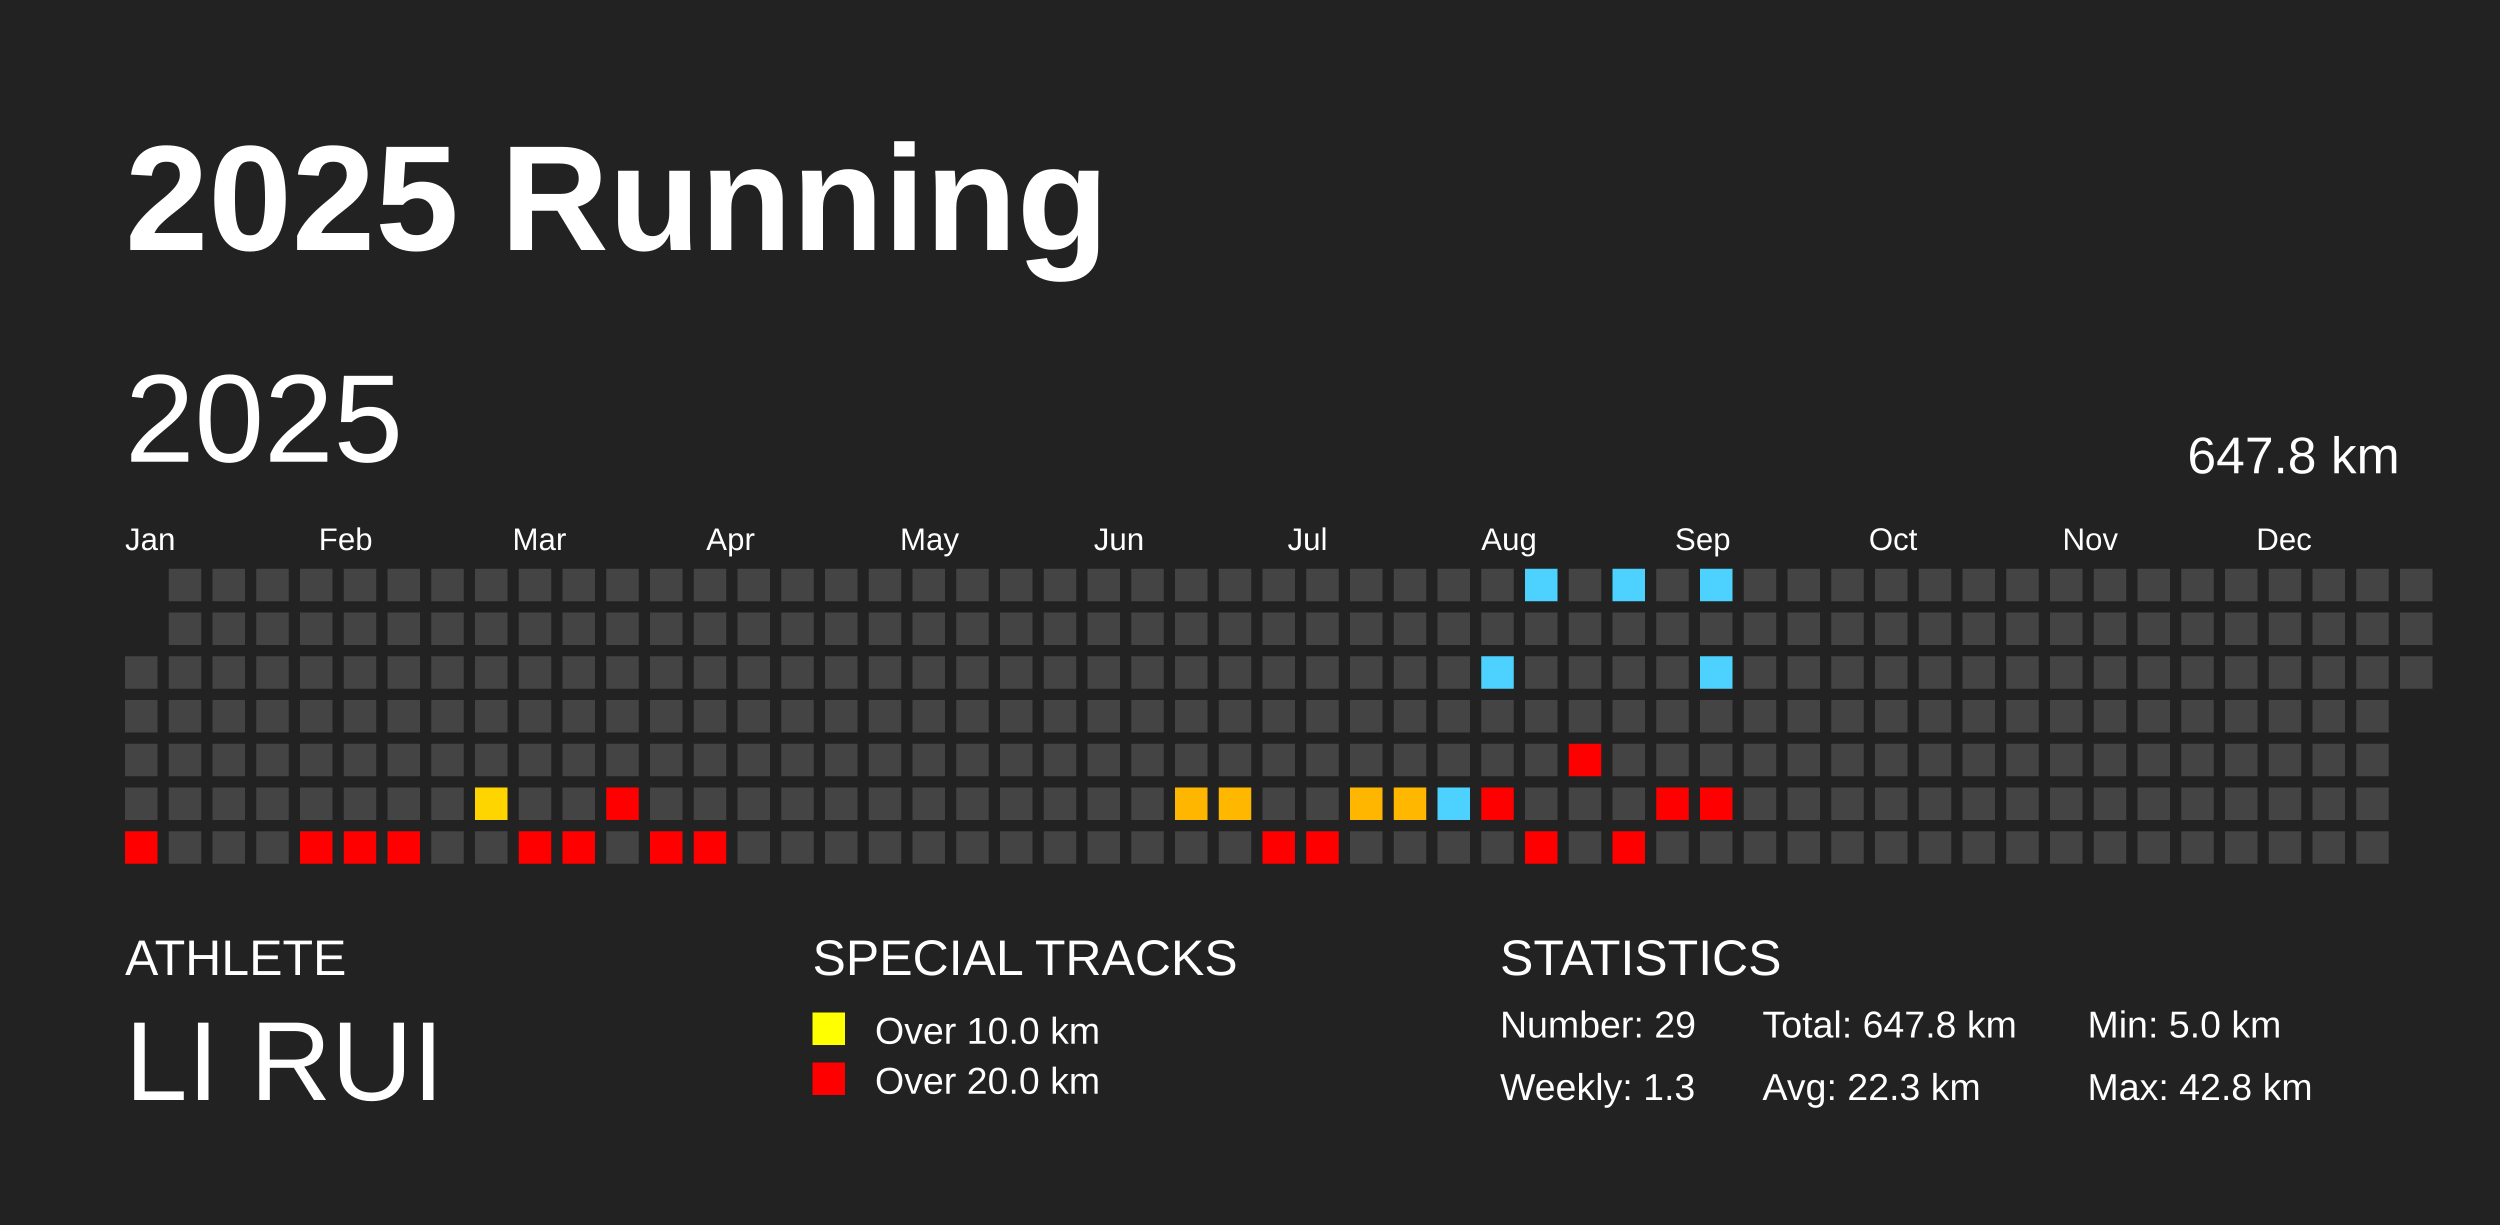
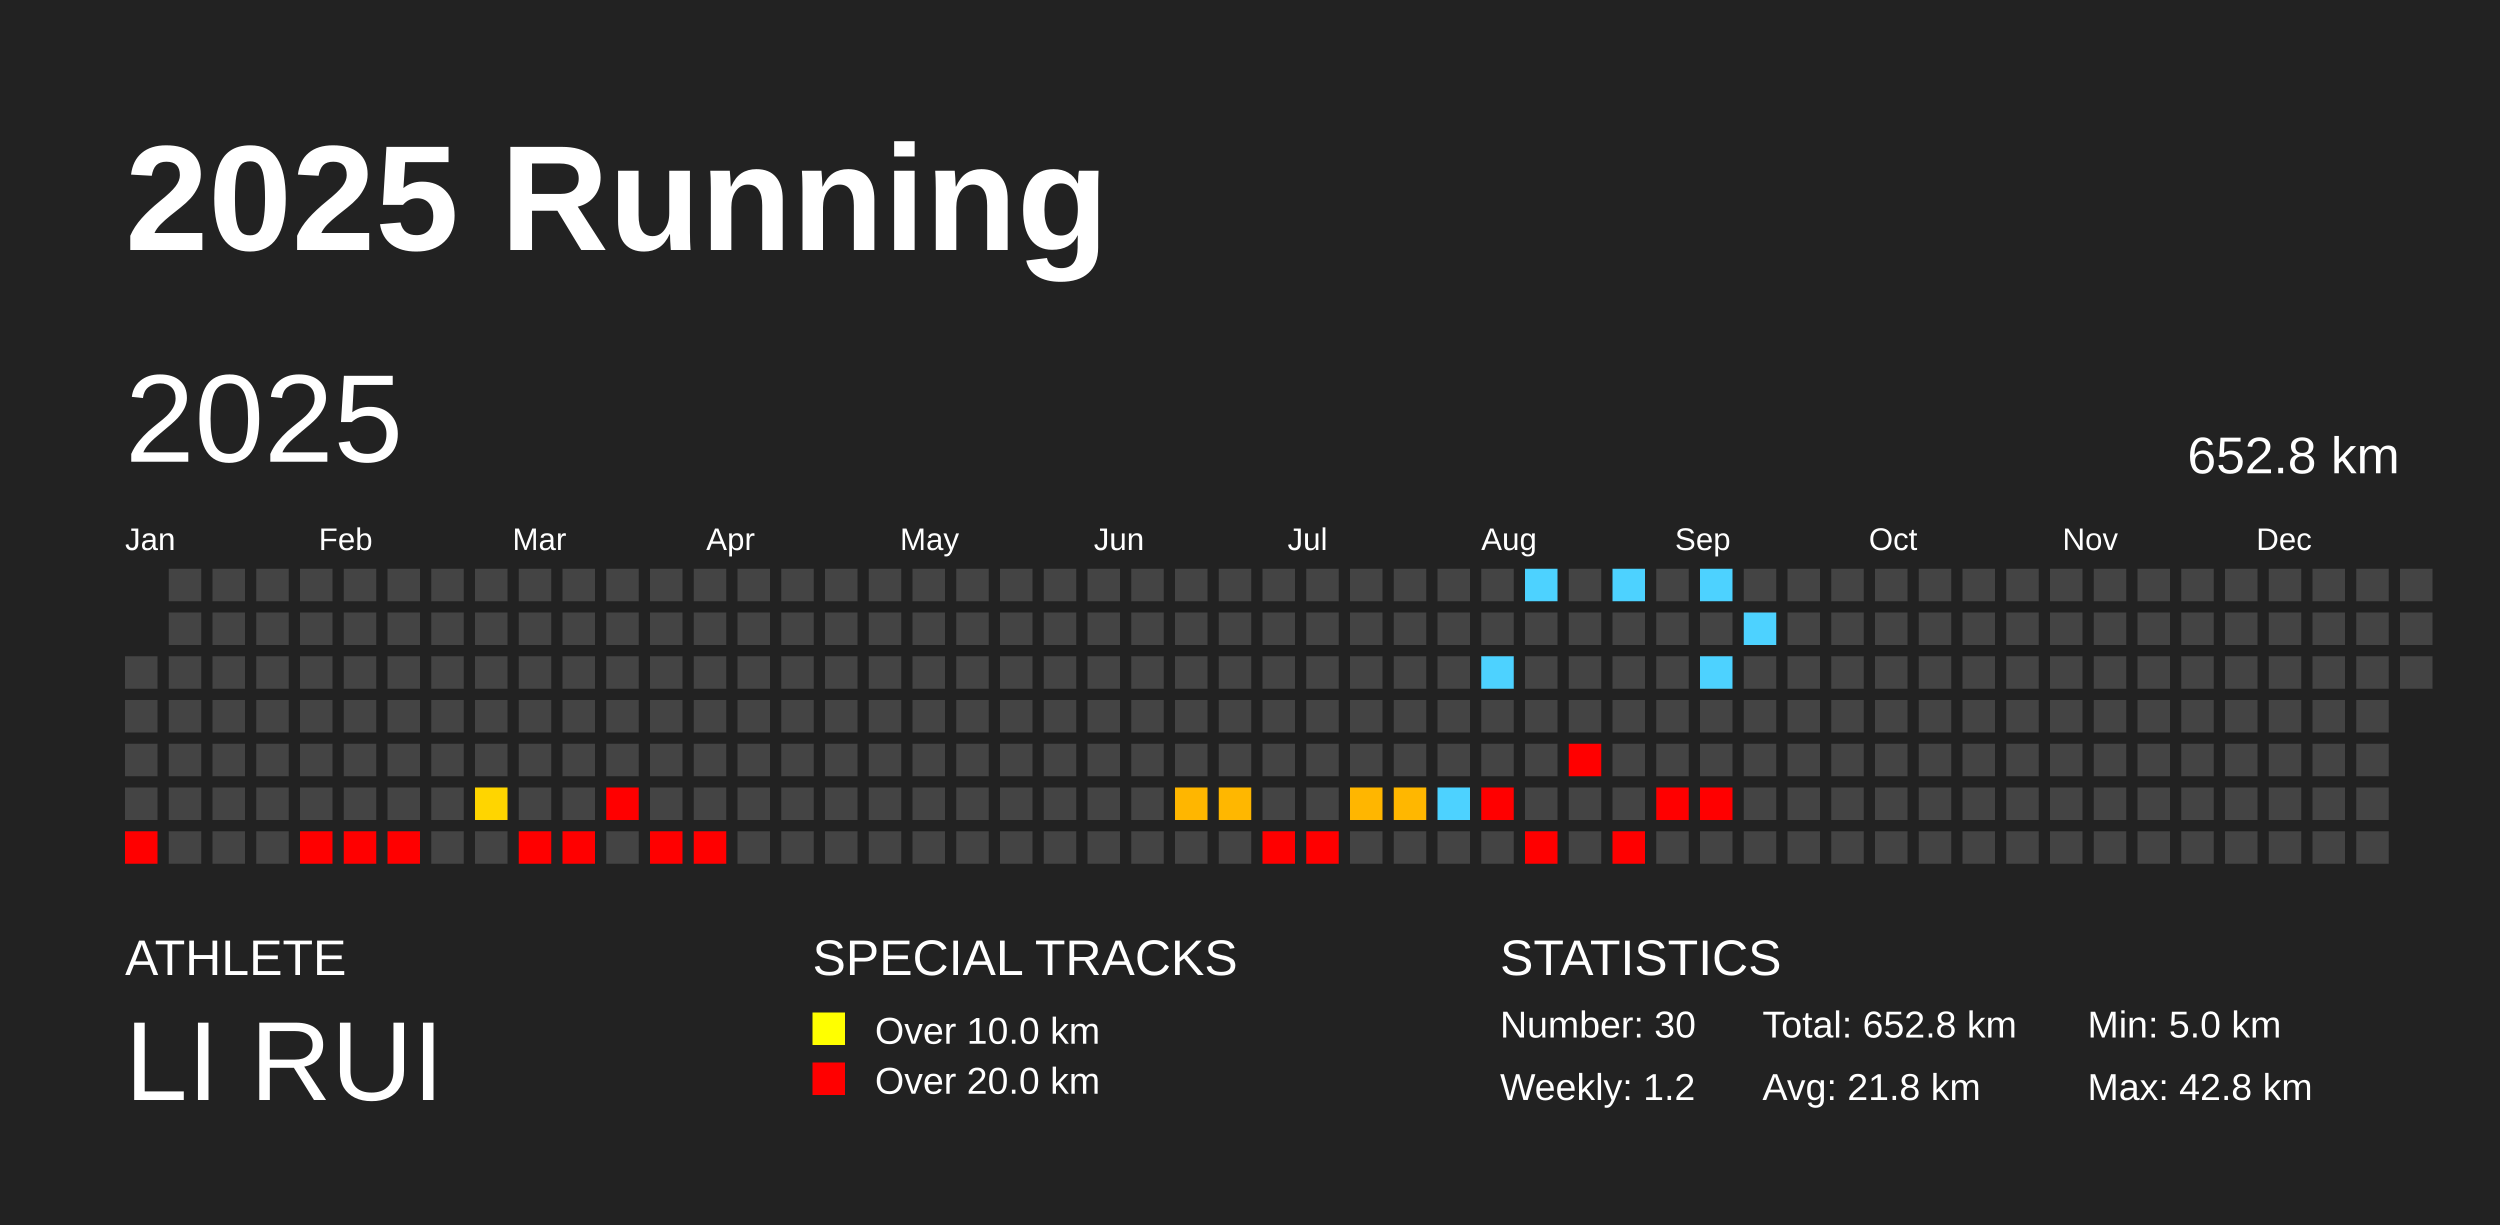
<svg xmlns="http://www.w3.org/2000/svg" baseProfile="full" height="98mm" version="1.1" viewBox="0,0,200,98" width="200mm">
  <defs />
  <rect fill="#222222" height="98" width="200" x="0" y="0" />
  <text fill="#FFFFFF" style="font-size:12px; font-family:Arial; font-weight:bold;" x="10" y="20">2025 Running</text>
  <text fill="#FFFFFF" style="font-size:4px; font-family:Arial" x="10" y="78">ATHLETE</text>
  <text fill="#FFFFFF" style="font-size:9px; font-family:Arial" x="10" y="88">LI RUI</text>
  <text fill="#FFFFFF" style="font-size:4px; font-family:Arial" x="65" y="78">SPECIAL TRACKS</text>
  <rect fill="yellow" height="2.6" width="2.6" x="65" y="81" />
  <text fill="#FFFFFF" style="font-size:3px; font-family:Arial" x="70" y="83.5">Over 10.0 km</text>
  <rect fill="red" height="2.6" width="2.6" x="65" y="85" />
  <text fill="#FFFFFF" style="font-size:3px; font-family:Arial" x="70" y="87.5">Over 20.0 km</text>
  <text fill="#FFFFFF" style="font-size:4px; font-family:Arial" x="120" y="78">STATISTICS</text>
-   <text fill="#FFFFFF" style="font-size:3px; font-family:Arial" x="120" y="83">Number: 29</text>
-   <text fill="#FFFFFF" style="font-size:3px; font-family:Arial" x="120" y="88">Weekly: 1.3</text>
-   <text fill="#FFFFFF" style="font-size:3px; font-family:Arial" x="141" y="83">Total: 647.8 km</text>
-   <text fill="#FFFFFF" style="font-size:3px; font-family:Arial" x="141" y="88">Avg: 22.3 km</text>
+   <text fill="#FFFFFF" style="font-size:3px; font-family:Arial" x="120" y="83">Number: 30</text>
+   <text fill="#FFFFFF" style="font-size:3px; font-family:Arial" x="120" y="88">Weekly: 1.2</text>
+   <text fill="#FFFFFF" style="font-size:3px; font-family:Arial" x="141" y="83">Total: 652.8 km</text>
+   <text fill="#FFFFFF" style="font-size:3px; font-family:Arial" x="141" y="88">Avg: 21.8 km</text>
  <text fill="#FFFFFF" style="font-size:3px; font-family:Arial" x="167" y="83">Min: 5.0 km</text>
  <text fill="#FFFFFF" style="font-size:3px; font-family:Arial" x="167" y="88">Max: 42.8 km</text>
  <text dominant-baseline="hanging" fill="#FFFFFF" style="font-size:10.0px; font-family:Arial;" x="10" y="30">2025</text>
-   <text dominant-baseline="hanging" fill="#FFFFFF" style="font-size:4.125px; font-family:Arial;" x="175" y="35">647.8 km</text>
+   <text dominant-baseline="hanging" fill="#FFFFFF" style="font-size:4.125px; font-family:Arial;" x="175" y="35">652.8 km</text>
  <text fill="#FFFFFF" style="font-size:2.5px; font-family:Arial" x="10.0" y="44">Jan</text>
  <text fill="#FFFFFF" style="font-size:2.5px; font-family:Arial" x="25.5" y="44">Feb</text>
  <text fill="#FFFFFF" style="font-size:2.5px; font-family:Arial" x="41.0" y="44">Mar</text>
  <text fill="#FFFFFF" style="font-size:2.5px; font-family:Arial" x="56.5" y="44">Apr</text>
  <text fill="#FFFFFF" style="font-size:2.5px; font-family:Arial" x="72.0" y="44">May</text>
  <text fill="#FFFFFF" style="font-size:2.5px; font-family:Arial" x="87.5" y="44">Jun</text>
  <text fill="#FFFFFF" style="font-size:2.5px; font-family:Arial" x="103.0" y="44">Jul</text>
  <text fill="#FFFFFF" style="font-size:2.5px; font-family:Arial" x="118.5" y="44">Aug</text>
  <text fill="#FFFFFF" style="font-size:2.5px; font-family:Arial" x="134.0" y="44">Sep</text>
  <text fill="#FFFFFF" style="font-size:2.5px; font-family:Arial" x="149.5" y="44">Oct</text>
  <text fill="#FFFFFF" style="font-size:2.5px; font-family:Arial" x="165.0" y="44">Nov</text>
  <text fill="#FFFFFF" style="font-size:2.5px; font-family:Arial" x="180.5" y="44">Dec</text>
  <rect fill="#444444" height="2.6" width="2.6" x="10.0" y="52.5" />
  <rect fill="#444444" height="2.6" width="2.6" x="10.0" y="56.0" />
  <rect fill="#444444" height="2.6" width="2.6" x="10.0" y="59.5" />
  <rect fill="#444444" height="2.6" width="2.6" x="10.0" y="63.0" />
  <rect fill="red" height="2.6" width="2.6" x="10.0" y="66.5" />
  <rect fill="#444444" height="2.6" width="2.6" x="13.5" y="45.5" />
  <rect fill="#444444" height="2.6" width="2.6" x="13.5" y="49.0" />
  <rect fill="#444444" height="2.6" width="2.6" x="13.5" y="52.5" />
  <rect fill="#444444" height="2.6" width="2.6" x="13.5" y="56.0" />
  <rect fill="#444444" height="2.6" width="2.6" x="13.5" y="59.5" />
  <rect fill="#444444" height="2.6" width="2.6" x="13.5" y="63.0" />
  <rect fill="#444444" height="2.6" width="2.6" x="13.5" y="66.5" />
  <rect fill="#444444" height="2.6" width="2.6" x="17.0" y="45.5" />
  <rect fill="#444444" height="2.6" width="2.6" x="17.0" y="49.0" />
  <rect fill="#444444" height="2.6" width="2.6" x="17.0" y="52.5" />
  <rect fill="#444444" height="2.6" width="2.6" x="17.0" y="56.0" />
  <rect fill="#444444" height="2.6" width="2.6" x="17.0" y="59.5" />
  <rect fill="#444444" height="2.6" width="2.6" x="17.0" y="63.0" />
  <rect fill="#444444" height="2.6" width="2.6" x="17.0" y="66.5" />
  <rect fill="#444444" height="2.6" width="2.6" x="20.5" y="45.5" />
  <rect fill="#444444" height="2.6" width="2.6" x="20.5" y="49.0" />
  <rect fill="#444444" height="2.6" width="2.6" x="20.5" y="52.5" />
  <rect fill="#444444" height="2.6" width="2.6" x="20.5" y="56.0" />
  <rect fill="#444444" height="2.6" width="2.6" x="20.5" y="59.5" />
  <rect fill="#444444" height="2.6" width="2.6" x="20.5" y="63.0" />
  <rect fill="#444444" height="2.6" width="2.6" x="20.5" y="66.5" />
  <rect fill="#444444" height="2.6" width="2.6" x="24.0" y="45.5" />
  <rect fill="#444444" height="2.6" width="2.6" x="24.0" y="49.0" />
  <rect fill="#444444" height="2.6" width="2.6" x="24.0" y="52.5" />
  <rect fill="#444444" height="2.6" width="2.6" x="24.0" y="56.0" />
  <rect fill="#444444" height="2.6" width="2.6" x="24.0" y="59.5" />
  <rect fill="#444444" height="2.6" width="2.6" x="24.0" y="63.0" />
  <rect fill="red" height="2.6" width="2.6" x="24.0" y="66.5" />
  <rect fill="#444444" height="2.6" width="2.6" x="27.5" y="45.5" />
  <rect fill="#444444" height="2.6" width="2.6" x="27.5" y="49.0" />
  <rect fill="#444444" height="2.6" width="2.6" x="27.5" y="52.5" />
  <rect fill="#444444" height="2.6" width="2.6" x="27.5" y="56.0" />
  <rect fill="#444444" height="2.6" width="2.6" x="27.5" y="59.5" />
  <rect fill="#444444" height="2.6" width="2.6" x="27.5" y="63.0" />
  <rect fill="red" height="2.6" width="2.6" x="27.5" y="66.5" />
  <rect fill="#444444" height="2.6" width="2.6" x="31.0" y="45.5" />
  <rect fill="#444444" height="2.6" width="2.6" x="31.0" y="49.0" />
  <rect fill="#444444" height="2.6" width="2.6" x="31.0" y="52.5" />
  <rect fill="#444444" height="2.6" width="2.6" x="31.0" y="56.0" />
  <rect fill="#444444" height="2.6" width="2.6" x="31.0" y="59.5" />
  <rect fill="#444444" height="2.6" width="2.6" x="31.0" y="63.0" />
  <rect fill="red" height="2.6" width="2.6" x="31.0" y="66.5" />
  <rect fill="#444444" height="2.6" width="2.6" x="34.5" y="45.5" />
  <rect fill="#444444" height="2.6" width="2.6" x="34.5" y="49.0" />
  <rect fill="#444444" height="2.6" width="2.6" x="34.5" y="52.5" />
  <rect fill="#444444" height="2.6" width="2.6" x="34.5" y="56.0" />
  <rect fill="#444444" height="2.6" width="2.6" x="34.5" y="59.5" />
  <rect fill="#444444" height="2.6" width="2.6" x="34.5" y="63.0" />
  <rect fill="#444444" height="2.6" width="2.6" x="34.5" y="66.5" />
  <rect fill="#444444" height="2.6" width="2.6" x="38.0" y="45.5" />
  <rect fill="#444444" height="2.6" width="2.6" x="38.0" y="49.0" />
  <rect fill="#444444" height="2.6" width="2.6" x="38.0" y="52.5" />
  <rect fill="#444444" height="2.6" width="2.6" x="38.0" y="56.0" />
  <rect fill="#444444" height="2.6" width="2.6" x="38.0" y="59.5" />
  <rect fill="#ffd500" height="2.6" width="2.6" x="38.0" y="63.0" />
  <rect fill="#444444" height="2.6" width="2.6" x="38.0" y="66.5" />
  <rect fill="#444444" height="2.6" width="2.6" x="41.5" y="45.5" />
  <rect fill="#444444" height="2.6" width="2.6" x="41.5" y="49.0" />
  <rect fill="#444444" height="2.6" width="2.6" x="41.5" y="52.5" />
  <rect fill="#444444" height="2.6" width="2.6" x="41.5" y="56.0" />
  <rect fill="#444444" height="2.6" width="2.6" x="41.5" y="59.5" />
  <rect fill="#444444" height="2.6" width="2.6" x="41.5" y="63.0" />
  <rect fill="red" height="2.6" width="2.6" x="41.5" y="66.5" />
  <rect fill="#444444" height="2.6" width="2.6" x="45.0" y="45.5" />
  <rect fill="#444444" height="2.6" width="2.6" x="45.0" y="49.0" />
  <rect fill="#444444" height="2.6" width="2.6" x="45.0" y="52.5" />
  <rect fill="#444444" height="2.6" width="2.6" x="45.0" y="56.0" />
  <rect fill="#444444" height="2.6" width="2.6" x="45.0" y="59.5" />
  <rect fill="#444444" height="2.6" width="2.6" x="45.0" y="63.0" />
  <rect fill="red" height="2.6" width="2.6" x="45.0" y="66.5" />
  <rect fill="#444444" height="2.6" width="2.6" x="48.5" y="45.5" />
  <rect fill="#444444" height="2.6" width="2.6" x="48.5" y="49.0" />
  <rect fill="#444444" height="2.6" width="2.6" x="48.5" y="52.5" />
  <rect fill="#444444" height="2.6" width="2.6" x="48.5" y="56.0" />
  <rect fill="#444444" height="2.6" width="2.6" x="48.5" y="59.5" />
  <rect fill="red" height="2.6" width="2.6" x="48.5" y="63.0" />
  <rect fill="#444444" height="2.6" width="2.6" x="48.5" y="66.5" />
  <rect fill="#444444" height="2.6" width="2.6" x="52.0" y="45.5" />
  <rect fill="#444444" height="2.6" width="2.6" x="52.0" y="49.0" />
  <rect fill="#444444" height="2.6" width="2.6" x="52.0" y="52.5" />
  <rect fill="#444444" height="2.6" width="2.6" x="52.0" y="56.0" />
  <rect fill="#444444" height="2.6" width="2.6" x="52.0" y="59.5" />
  <rect fill="#444444" height="2.6" width="2.6" x="52.0" y="63.0" />
  <rect fill="red" height="2.6" width="2.6" x="52.0" y="66.5" />
  <rect fill="#444444" height="2.6" width="2.6" x="55.5" y="45.5" />
  <rect fill="#444444" height="2.6" width="2.6" x="55.5" y="49.0" />
  <rect fill="#444444" height="2.6" width="2.6" x="55.5" y="52.5" />
  <rect fill="#444444" height="2.6" width="2.6" x="55.5" y="56.0" />
  <rect fill="#444444" height="2.6" width="2.6" x="55.5" y="59.5" />
  <rect fill="#444444" height="2.6" width="2.6" x="55.5" y="63.0" />
  <rect fill="red" height="2.6" width="2.6" x="55.5" y="66.5" />
  <rect fill="#444444" height="2.6" width="2.6" x="59.0" y="45.5" />
  <rect fill="#444444" height="2.6" width="2.6" x="59.0" y="49.0" />
  <rect fill="#444444" height="2.6" width="2.6" x="59.0" y="52.5" />
  <rect fill="#444444" height="2.6" width="2.6" x="59.0" y="56.0" />
  <rect fill="#444444" height="2.6" width="2.6" x="59.0" y="59.5" />
  <rect fill="#444444" height="2.6" width="2.6" x="59.0" y="63.0" />
  <rect fill="#444444" height="2.6" width="2.6" x="59.0" y="66.5" />
  <rect fill="#444444" height="2.6" width="2.6" x="62.5" y="45.5" />
  <rect fill="#444444" height="2.6" width="2.6" x="62.5" y="49.0" />
  <rect fill="#444444" height="2.6" width="2.6" x="62.5" y="52.5" />
  <rect fill="#444444" height="2.6" width="2.6" x="62.5" y="56.0" />
  <rect fill="#444444" height="2.6" width="2.6" x="62.5" y="59.5" />
  <rect fill="#444444" height="2.6" width="2.6" x="62.5" y="63.0" />
  <rect fill="#444444" height="2.6" width="2.6" x="62.5" y="66.5" />
  <rect fill="#444444" height="2.6" width="2.6" x="66.0" y="45.5" />
  <rect fill="#444444" height="2.6" width="2.6" x="66.0" y="49.0" />
  <rect fill="#444444" height="2.6" width="2.6" x="66.0" y="52.5" />
  <rect fill="#444444" height="2.6" width="2.6" x="66.0" y="56.0" />
  <rect fill="#444444" height="2.6" width="2.6" x="66.0" y="59.5" />
  <rect fill="#444444" height="2.6" width="2.6" x="66.0" y="63.0" />
  <rect fill="#444444" height="2.6" width="2.6" x="66.0" y="66.5" />
  <rect fill="#444444" height="2.6" width="2.6" x="69.5" y="45.5" />
  <rect fill="#444444" height="2.6" width="2.6" x="69.5" y="49.0" />
  <rect fill="#444444" height="2.6" width="2.6" x="69.5" y="52.5" />
  <rect fill="#444444" height="2.6" width="2.6" x="69.5" y="56.0" />
  <rect fill="#444444" height="2.6" width="2.6" x="69.5" y="59.5" />
  <rect fill="#444444" height="2.6" width="2.6" x="69.5" y="63.0" />
  <rect fill="#444444" height="2.6" width="2.6" x="69.5" y="66.5" />
  <rect fill="#444444" height="2.6" width="2.6" x="73.0" y="45.5" />
  <rect fill="#444444" height="2.6" width="2.6" x="73.0" y="49.0" />
  <rect fill="#444444" height="2.6" width="2.6" x="73.0" y="52.5" />
  <rect fill="#444444" height="2.6" width="2.6" x="73.0" y="56.0" />
  <rect fill="#444444" height="2.6" width="2.6" x="73.0" y="59.5" />
  <rect fill="#444444" height="2.6" width="2.6" x="73.0" y="63.0" />
  <rect fill="#444444" height="2.6" width="2.6" x="73.0" y="66.5" />
  <rect fill="#444444" height="2.6" width="2.6" x="76.5" y="45.5" />
  <rect fill="#444444" height="2.6" width="2.6" x="76.5" y="49.0" />
  <rect fill="#444444" height="2.6" width="2.6" x="76.5" y="52.5" />
  <rect fill="#444444" height="2.6" width="2.6" x="76.5" y="56.0" />
  <rect fill="#444444" height="2.6" width="2.6" x="76.5" y="59.5" />
  <rect fill="#444444" height="2.6" width="2.6" x="76.5" y="63.0" />
  <rect fill="#444444" height="2.6" width="2.6" x="76.5" y="66.5" />
  <rect fill="#444444" height="2.6" width="2.6" x="80.0" y="45.5" />
  <rect fill="#444444" height="2.6" width="2.6" x="80.0" y="49.0" />
  <rect fill="#444444" height="2.6" width="2.6" x="80.0" y="52.5" />
  <rect fill="#444444" height="2.6" width="2.6" x="80.0" y="56.0" />
  <rect fill="#444444" height="2.6" width="2.6" x="80.0" y="59.5" />
  <rect fill="#444444" height="2.6" width="2.6" x="80.0" y="63.0" />
  <rect fill="#444444" height="2.6" width="2.6" x="80.0" y="66.5" />
  <rect fill="#444444" height="2.6" width="2.6" x="83.5" y="45.5" />
  <rect fill="#444444" height="2.6" width="2.6" x="83.5" y="49.0" />
  <rect fill="#444444" height="2.6" width="2.6" x="83.5" y="52.5" />
  <rect fill="#444444" height="2.6" width="2.6" x="83.5" y="56.0" />
  <rect fill="#444444" height="2.6" width="2.6" x="83.5" y="59.5" />
  <rect fill="#444444" height="2.6" width="2.6" x="83.5" y="63.0" />
  <rect fill="#444444" height="2.6" width="2.6" x="83.5" y="66.5" />
  <rect fill="#444444" height="2.6" width="2.6" x="87.0" y="45.5" />
  <rect fill="#444444" height="2.6" width="2.6" x="87.0" y="49.0" />
  <rect fill="#444444" height="2.6" width="2.6" x="87.0" y="52.5" />
  <rect fill="#444444" height="2.6" width="2.6" x="87.0" y="56.0" />
  <rect fill="#444444" height="2.6" width="2.6" x="87.0" y="59.5" />
  <rect fill="#444444" height="2.6" width="2.6" x="87.0" y="63.0" />
  <rect fill="#444444" height="2.6" width="2.6" x="87.0" y="66.5" />
  <rect fill="#444444" height="2.6" width="2.6" x="90.5" y="45.5" />
  <rect fill="#444444" height="2.6" width="2.6" x="90.5" y="49.0" />
  <rect fill="#444444" height="2.6" width="2.6" x="90.5" y="52.5" />
  <rect fill="#444444" height="2.6" width="2.6" x="90.5" y="56.0" />
  <rect fill="#444444" height="2.6" width="2.6" x="90.5" y="59.5" />
  <rect fill="#444444" height="2.6" width="2.6" x="90.5" y="63.0" />
  <rect fill="#444444" height="2.6" width="2.6" x="90.5" y="66.5" />
  <rect fill="#444444" height="2.6" width="2.6" x="94.0" y="45.5" />
  <rect fill="#444444" height="2.6" width="2.6" x="94.0" y="49.0" />
  <rect fill="#444444" height="2.6" width="2.6" x="94.0" y="52.5" />
  <rect fill="#444444" height="2.6" width="2.6" x="94.0" y="56.0" />
  <rect fill="#444444" height="2.6" width="2.6" x="94.0" y="59.5" />
  <rect fill="#ffb600" height="2.6" width="2.6" x="94.0" y="63.0" />
  <rect fill="#444444" height="2.6" width="2.6" x="94.0" y="66.5" />
  <rect fill="#444444" height="2.6" width="2.6" x="97.5" y="45.5" />
  <rect fill="#444444" height="2.6" width="2.6" x="97.5" y="49.0" />
  <rect fill="#444444" height="2.6" width="2.6" x="97.5" y="52.5" />
  <rect fill="#444444" height="2.6" width="2.6" x="97.5" y="56.0" />
  <rect fill="#444444" height="2.6" width="2.6" x="97.5" y="59.5" />
  <rect fill="#ffb700" height="2.6" width="2.6" x="97.5" y="63.0" />
  <rect fill="#444444" height="2.6" width="2.6" x="97.5" y="66.5" />
  <rect fill="#444444" height="2.6" width="2.6" x="101.0" y="45.5" />
  <rect fill="#444444" height="2.6" width="2.6" x="101.0" y="49.0" />
  <rect fill="#444444" height="2.6" width="2.6" x="101.0" y="52.5" />
  <rect fill="#444444" height="2.6" width="2.6" x="101.0" y="56.0" />
  <rect fill="#444444" height="2.6" width="2.6" x="101.0" y="59.5" />
  <rect fill="#444444" height="2.6" width="2.6" x="101.0" y="63.0" />
  <rect fill="red" height="2.6" width="2.6" x="101.0" y="66.5" />
  <rect fill="#444444" height="2.6" width="2.6" x="104.5" y="45.5" />
  <rect fill="#444444" height="2.6" width="2.6" x="104.5" y="49.0" />
  <rect fill="#444444" height="2.6" width="2.6" x="104.5" y="52.5" />
  <rect fill="#444444" height="2.6" width="2.6" x="104.5" y="56.0" />
  <rect fill="#444444" height="2.6" width="2.6" x="104.5" y="59.5" />
  <rect fill="#444444" height="2.6" width="2.6" x="104.5" y="63.0" />
  <rect fill="red" height="2.6" width="2.6" x="104.5" y="66.5" />
  <rect fill="#444444" height="2.6" width="2.6" x="108.0" y="45.5" />
  <rect fill="#444444" height="2.6" width="2.6" x="108.0" y="49.0" />
  <rect fill="#444444" height="2.6" width="2.6" x="108.0" y="52.5" />
  <rect fill="#444444" height="2.6" width="2.6" x="108.0" y="56.0" />
  <rect fill="#444444" height="2.6" width="2.6" x="108.0" y="59.5" />
  <rect fill="#ffb600" height="2.6" width="2.6" x="108.0" y="63.0" />
  <rect fill="#444444" height="2.6" width="2.6" x="108.0" y="66.5" />
  <rect fill="#444444" height="2.6" width="2.6" x="111.5" y="45.5" />
  <rect fill="#444444" height="2.6" width="2.6" x="111.5" y="49.0" />
  <rect fill="#444444" height="2.6" width="2.6" x="111.5" y="52.5" />
  <rect fill="#444444" height="2.6" width="2.6" x="111.5" y="56.0" />
  <rect fill="#444444" height="2.6" width="2.6" x="111.5" y="59.5" />
  <rect fill="#ffb700" height="2.6" width="2.6" x="111.5" y="63.0" />
  <rect fill="#444444" height="2.6" width="2.6" x="111.5" y="66.5" />
  <rect fill="#444444" height="2.6" width="2.6" x="115.0" y="45.5" />
  <rect fill="#444444" height="2.6" width="2.6" x="115.0" y="49.0" />
  <rect fill="#444444" height="2.6" width="2.6" x="115.0" y="52.5" />
  <rect fill="#444444" height="2.6" width="2.6" x="115.0" y="56.0" />
  <rect fill="#444444" height="2.6" width="2.6" x="115.0" y="59.5" />
  <rect fill="#4dd2ff" height="2.6" width="2.6" x="115.0" y="63.0" />
  <rect fill="#444444" height="2.6" width="2.6" x="115.0" y="66.5" />
  <rect fill="#444444" height="2.6" width="2.6" x="118.5" y="45.5" />
  <rect fill="#444444" height="2.6" width="2.6" x="118.5" y="49.0" />
  <rect fill="#4dd2ff" height="2.6" width="2.6" x="118.5" y="52.5" />
  <rect fill="#444444" height="2.6" width="2.6" x="118.5" y="56.0" />
  <rect fill="#444444" height="2.6" width="2.6" x="118.5" y="59.5" />
  <rect fill="red" height="2.6" width="2.6" x="118.5" y="63.0" />
  <rect fill="#444444" height="2.6" width="2.6" x="118.5" y="66.5" />
  <rect fill="#4dd2ff" height="2.6" width="2.6" x="122.0" y="45.5" />
  <rect fill="#444444" height="2.6" width="2.6" x="122.0" y="49.0" />
  <rect fill="#444444" height="2.6" width="2.6" x="122.0" y="52.5" />
  <rect fill="#444444" height="2.6" width="2.6" x="122.0" y="56.0" />
  <rect fill="#444444" height="2.6" width="2.6" x="122.0" y="59.5" />
  <rect fill="#444444" height="2.6" width="2.6" x="122.0" y="63.0" />
  <rect fill="red" height="2.6" width="2.6" x="122.0" y="66.5" />
  <rect fill="#444444" height="2.6" width="2.6" x="125.5" y="45.5" />
  <rect fill="#444444" height="2.6" width="2.6" x="125.5" y="49.0" />
  <rect fill="#444444" height="2.6" width="2.6" x="125.5" y="52.5" />
  <rect fill="#444444" height="2.6" width="2.6" x="125.5" y="56.0" />
  <rect fill="red" height="2.6" width="2.6" x="125.5" y="59.5" />
  <rect fill="#444444" height="2.6" width="2.6" x="125.5" y="63.0" />
  <rect fill="#444444" height="2.6" width="2.6" x="125.5" y="66.5" />
  <rect fill="#4dd2ff" height="2.6" width="2.6" x="129.0" y="45.5" />
  <rect fill="#444444" height="2.6" width="2.6" x="129.0" y="49.0" />
  <rect fill="#444444" height="2.6" width="2.6" x="129.0" y="52.5" />
  <rect fill="#444444" height="2.6" width="2.6" x="129.0" y="56.0" />
  <rect fill="#444444" height="2.6" width="2.6" x="129.0" y="59.5" />
  <rect fill="#444444" height="2.6" width="2.6" x="129.0" y="63.0" />
  <rect fill="red" height="2.6" width="2.6" x="129.0" y="66.5" />
  <rect fill="#444444" height="2.6" width="2.6" x="132.5" y="45.5" />
  <rect fill="#444444" height="2.6" width="2.6" x="132.5" y="49.0" />
  <rect fill="#444444" height="2.6" width="2.6" x="132.5" y="52.5" />
  <rect fill="#444444" height="2.6" width="2.6" x="132.5" y="56.0" />
  <rect fill="#444444" height="2.6" width="2.6" x="132.5" y="59.5" />
  <rect fill="red" height="2.6" width="2.6" x="132.5" y="63.0" />
  <rect fill="#444444" height="2.6" width="2.6" x="132.5" y="66.5" />
  <rect fill="#4dd2ff" height="2.6" width="2.6" x="136.0" y="45.5" />
  <rect fill="#444444" height="2.6" width="2.6" x="136.0" y="49.0" />
  <rect fill="#4dd2ff" height="2.6" width="2.6" x="136.0" y="52.5" />
  <rect fill="#444444" height="2.6" width="2.6" x="136.0" y="56.0" />
  <rect fill="#444444" height="2.6" width="2.6" x="136.0" y="59.5" />
  <rect fill="red" height="2.6" width="2.6" x="136.0" y="63.0" />
  <rect fill="#444444" height="2.6" width="2.6" x="136.0" y="66.5" />
  <rect fill="#444444" height="2.6" width="2.6" x="139.5" y="45.5" />
-   <rect fill="#444444" height="2.6" width="2.6" x="139.5" y="49.0" />
+   <rect fill="#4dd2ff" height="2.6" width="2.6" x="139.5" y="49.0" />
  <rect fill="#444444" height="2.6" width="2.6" x="139.5" y="52.5" />
  <rect fill="#444444" height="2.6" width="2.6" x="139.5" y="56.0" />
  <rect fill="#444444" height="2.6" width="2.6" x="139.5" y="59.5" />
  <rect fill="#444444" height="2.6" width="2.6" x="139.5" y="63.0" />
  <rect fill="#444444" height="2.6" width="2.6" x="139.5" y="66.5" />
  <rect fill="#444444" height="2.6" width="2.6" x="143.0" y="45.5" />
  <rect fill="#444444" height="2.6" width="2.6" x="143.0" y="49.0" />
  <rect fill="#444444" height="2.6" width="2.6" x="143.0" y="52.5" />
  <rect fill="#444444" height="2.6" width="2.6" x="143.0" y="56.0" />
  <rect fill="#444444" height="2.6" width="2.6" x="143.0" y="59.5" />
  <rect fill="#444444" height="2.6" width="2.6" x="143.0" y="63.0" />
  <rect fill="#444444" height="2.6" width="2.6" x="143.0" y="66.5" />
  <rect fill="#444444" height="2.6" width="2.6" x="146.5" y="45.5" />
  <rect fill="#444444" height="2.6" width="2.6" x="146.5" y="49.0" />
  <rect fill="#444444" height="2.6" width="2.6" x="146.5" y="52.5" />
  <rect fill="#444444" height="2.6" width="2.6" x="146.5" y="56.0" />
  <rect fill="#444444" height="2.6" width="2.6" x="146.5" y="59.5" />
  <rect fill="#444444" height="2.6" width="2.6" x="146.5" y="63.0" />
  <rect fill="#444444" height="2.6" width="2.6" x="146.5" y="66.5" />
  <rect fill="#444444" height="2.6" width="2.6" x="150.0" y="45.5" />
  <rect fill="#444444" height="2.6" width="2.6" x="150.0" y="49.0" />
  <rect fill="#444444" height="2.6" width="2.6" x="150.0" y="52.5" />
  <rect fill="#444444" height="2.6" width="2.6" x="150.0" y="56.0" />
  <rect fill="#444444" height="2.6" width="2.6" x="150.0" y="59.5" />
  <rect fill="#444444" height="2.6" width="2.6" x="150.0" y="63.0" />
  <rect fill="#444444" height="2.6" width="2.6" x="150.0" y="66.5" />
  <rect fill="#444444" height="2.6" width="2.6" x="153.5" y="45.5" />
  <rect fill="#444444" height="2.6" width="2.6" x="153.5" y="49.0" />
  <rect fill="#444444" height="2.6" width="2.6" x="153.5" y="52.5" />
  <rect fill="#444444" height="2.6" width="2.6" x="153.5" y="56.0" />
  <rect fill="#444444" height="2.6" width="2.6" x="153.5" y="59.5" />
  <rect fill="#444444" height="2.6" width="2.6" x="153.5" y="63.0" />
  <rect fill="#444444" height="2.6" width="2.6" x="153.5" y="66.5" />
  <rect fill="#444444" height="2.6" width="2.6" x="157.0" y="45.5" />
  <rect fill="#444444" height="2.6" width="2.6" x="157.0" y="49.0" />
  <rect fill="#444444" height="2.6" width="2.6" x="157.0" y="52.5" />
  <rect fill="#444444" height="2.6" width="2.6" x="157.0" y="56.0" />
  <rect fill="#444444" height="2.6" width="2.6" x="157.0" y="59.5" />
  <rect fill="#444444" height="2.6" width="2.6" x="157.0" y="63.0" />
  <rect fill="#444444" height="2.6" width="2.6" x="157.0" y="66.5" />
  <rect fill="#444444" height="2.6" width="2.6" x="160.5" y="45.5" />
  <rect fill="#444444" height="2.6" width="2.6" x="160.5" y="49.0" />
  <rect fill="#444444" height="2.6" width="2.6" x="160.5" y="52.5" />
  <rect fill="#444444" height="2.6" width="2.6" x="160.5" y="56.0" />
  <rect fill="#444444" height="2.6" width="2.6" x="160.5" y="59.5" />
  <rect fill="#444444" height="2.6" width="2.6" x="160.5" y="63.0" />
  <rect fill="#444444" height="2.6" width="2.6" x="160.5" y="66.5" />
  <rect fill="#444444" height="2.6" width="2.6" x="164.0" y="45.5" />
  <rect fill="#444444" height="2.6" width="2.6" x="164.0" y="49.0" />
  <rect fill="#444444" height="2.6" width="2.6" x="164.0" y="52.5" />
  <rect fill="#444444" height="2.6" width="2.6" x="164.0" y="56.0" />
  <rect fill="#444444" height="2.6" width="2.6" x="164.0" y="59.5" />
  <rect fill="#444444" height="2.6" width="2.6" x="164.0" y="63.0" />
  <rect fill="#444444" height="2.6" width="2.6" x="164.0" y="66.5" />
  <rect fill="#444444" height="2.6" width="2.6" x="167.5" y="45.5" />
  <rect fill="#444444" height="2.6" width="2.6" x="167.5" y="49.0" />
  <rect fill="#444444" height="2.6" width="2.6" x="167.5" y="52.5" />
  <rect fill="#444444" height="2.6" width="2.6" x="167.5" y="56.0" />
  <rect fill="#444444" height="2.6" width="2.6" x="167.5" y="59.5" />
  <rect fill="#444444" height="2.6" width="2.6" x="167.5" y="63.0" />
  <rect fill="#444444" height="2.6" width="2.6" x="167.5" y="66.5" />
  <rect fill="#444444" height="2.6" width="2.6" x="171.0" y="45.5" />
  <rect fill="#444444" height="2.6" width="2.6" x="171.0" y="49.0" />
  <rect fill="#444444" height="2.6" width="2.6" x="171.0" y="52.5" />
  <rect fill="#444444" height="2.6" width="2.6" x="171.0" y="56.0" />
  <rect fill="#444444" height="2.6" width="2.6" x="171.0" y="59.5" />
  <rect fill="#444444" height="2.6" width="2.6" x="171.0" y="63.0" />
  <rect fill="#444444" height="2.6" width="2.6" x="171.0" y="66.5" />
  <rect fill="#444444" height="2.6" width="2.6" x="174.5" y="45.5" />
  <rect fill="#444444" height="2.6" width="2.6" x="174.5" y="49.0" />
  <rect fill="#444444" height="2.6" width="2.6" x="174.5" y="52.5" />
  <rect fill="#444444" height="2.6" width="2.6" x="174.5" y="56.0" />
  <rect fill="#444444" height="2.6" width="2.6" x="174.5" y="59.5" />
  <rect fill="#444444" height="2.6" width="2.6" x="174.5" y="63.0" />
  <rect fill="#444444" height="2.6" width="2.6" x="174.5" y="66.5" />
  <rect fill="#444444" height="2.6" width="2.6" x="178.0" y="45.5" />
  <rect fill="#444444" height="2.6" width="2.6" x="178.0" y="49.0" />
  <rect fill="#444444" height="2.6" width="2.6" x="178.0" y="52.5" />
  <rect fill="#444444" height="2.6" width="2.6" x="178.0" y="56.0" />
  <rect fill="#444444" height="2.6" width="2.6" x="178.0" y="59.5" />
  <rect fill="#444444" height="2.6" width="2.6" x="178.0" y="63.0" />
  <rect fill="#444444" height="2.6" width="2.6" x="178.0" y="66.5" />
  <rect fill="#444444" height="2.6" width="2.6" x="181.5" y="45.5" />
  <rect fill="#444444" height="2.6" width="2.6" x="181.5" y="49.0" />
  <rect fill="#444444" height="2.6" width="2.6" x="181.5" y="52.5" />
  <rect fill="#444444" height="2.6" width="2.6" x="181.5" y="56.0" />
  <rect fill="#444444" height="2.6" width="2.6" x="181.5" y="59.5" />
  <rect fill="#444444" height="2.6" width="2.6" x="181.5" y="63.0" />
  <rect fill="#444444" height="2.6" width="2.6" x="181.5" y="66.5" />
  <rect fill="#444444" height="2.6" width="2.6" x="185.0" y="45.5" />
  <rect fill="#444444" height="2.6" width="2.6" x="185.0" y="49.0" />
  <rect fill="#444444" height="2.6" width="2.6" x="185.0" y="52.5" />
  <rect fill="#444444" height="2.6" width="2.6" x="185.0" y="56.0" />
  <rect fill="#444444" height="2.6" width="2.6" x="185.0" y="59.5" />
  <rect fill="#444444" height="2.6" width="2.6" x="185.0" y="63.0" />
  <rect fill="#444444" height="2.6" width="2.6" x="185.0" y="66.5" />
  <rect fill="#444444" height="2.6" width="2.6" x="188.5" y="45.5" />
  <rect fill="#444444" height="2.6" width="2.6" x="188.5" y="49.0" />
  <rect fill="#444444" height="2.6" width="2.6" x="188.5" y="52.5" />
  <rect fill="#444444" height="2.6" width="2.6" x="188.5" y="56.0" />
  <rect fill="#444444" height="2.6" width="2.6" x="188.5" y="59.5" />
  <rect fill="#444444" height="2.6" width="2.6" x="188.5" y="63.0" />
  <rect fill="#444444" height="2.6" width="2.6" x="188.5" y="66.5" />
  <rect fill="#444444" height="2.6" width="2.6" x="192.0" y="45.5" />
  <rect fill="#444444" height="2.6" width="2.6" x="192.0" y="49.0" />
  <rect fill="#444444" height="2.6" width="2.6" x="192.0" y="52.5" />
</svg>
